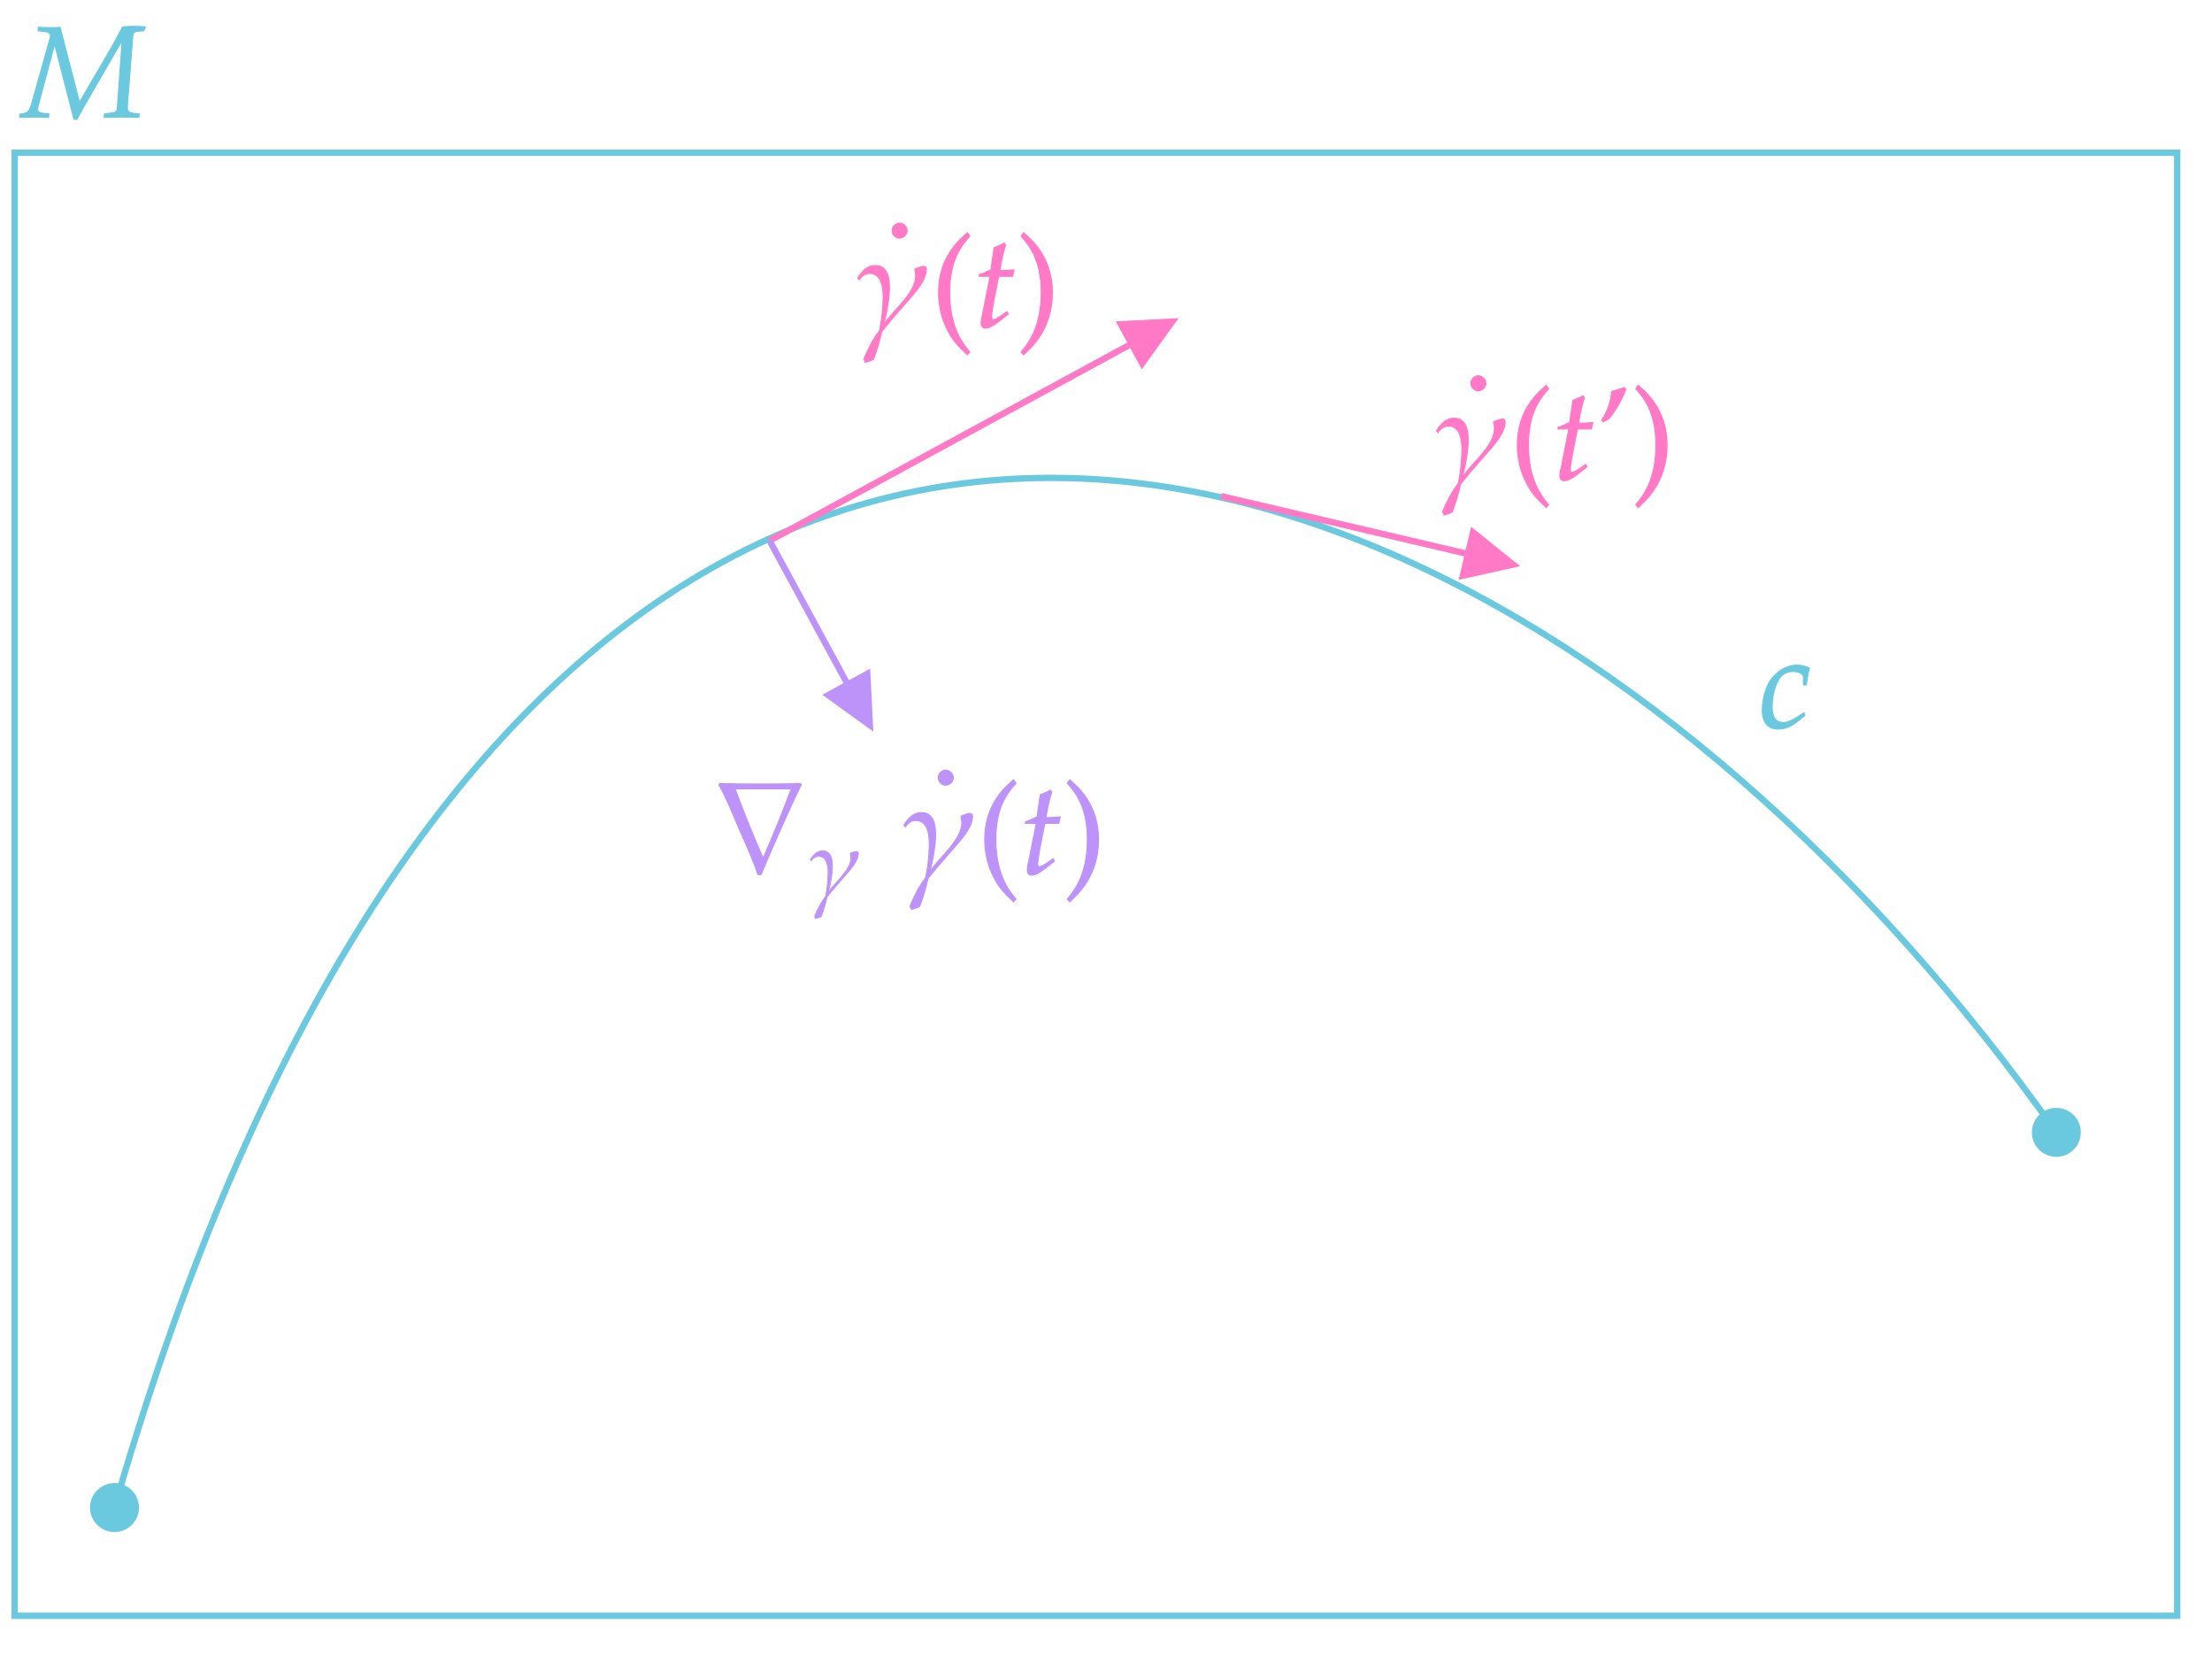
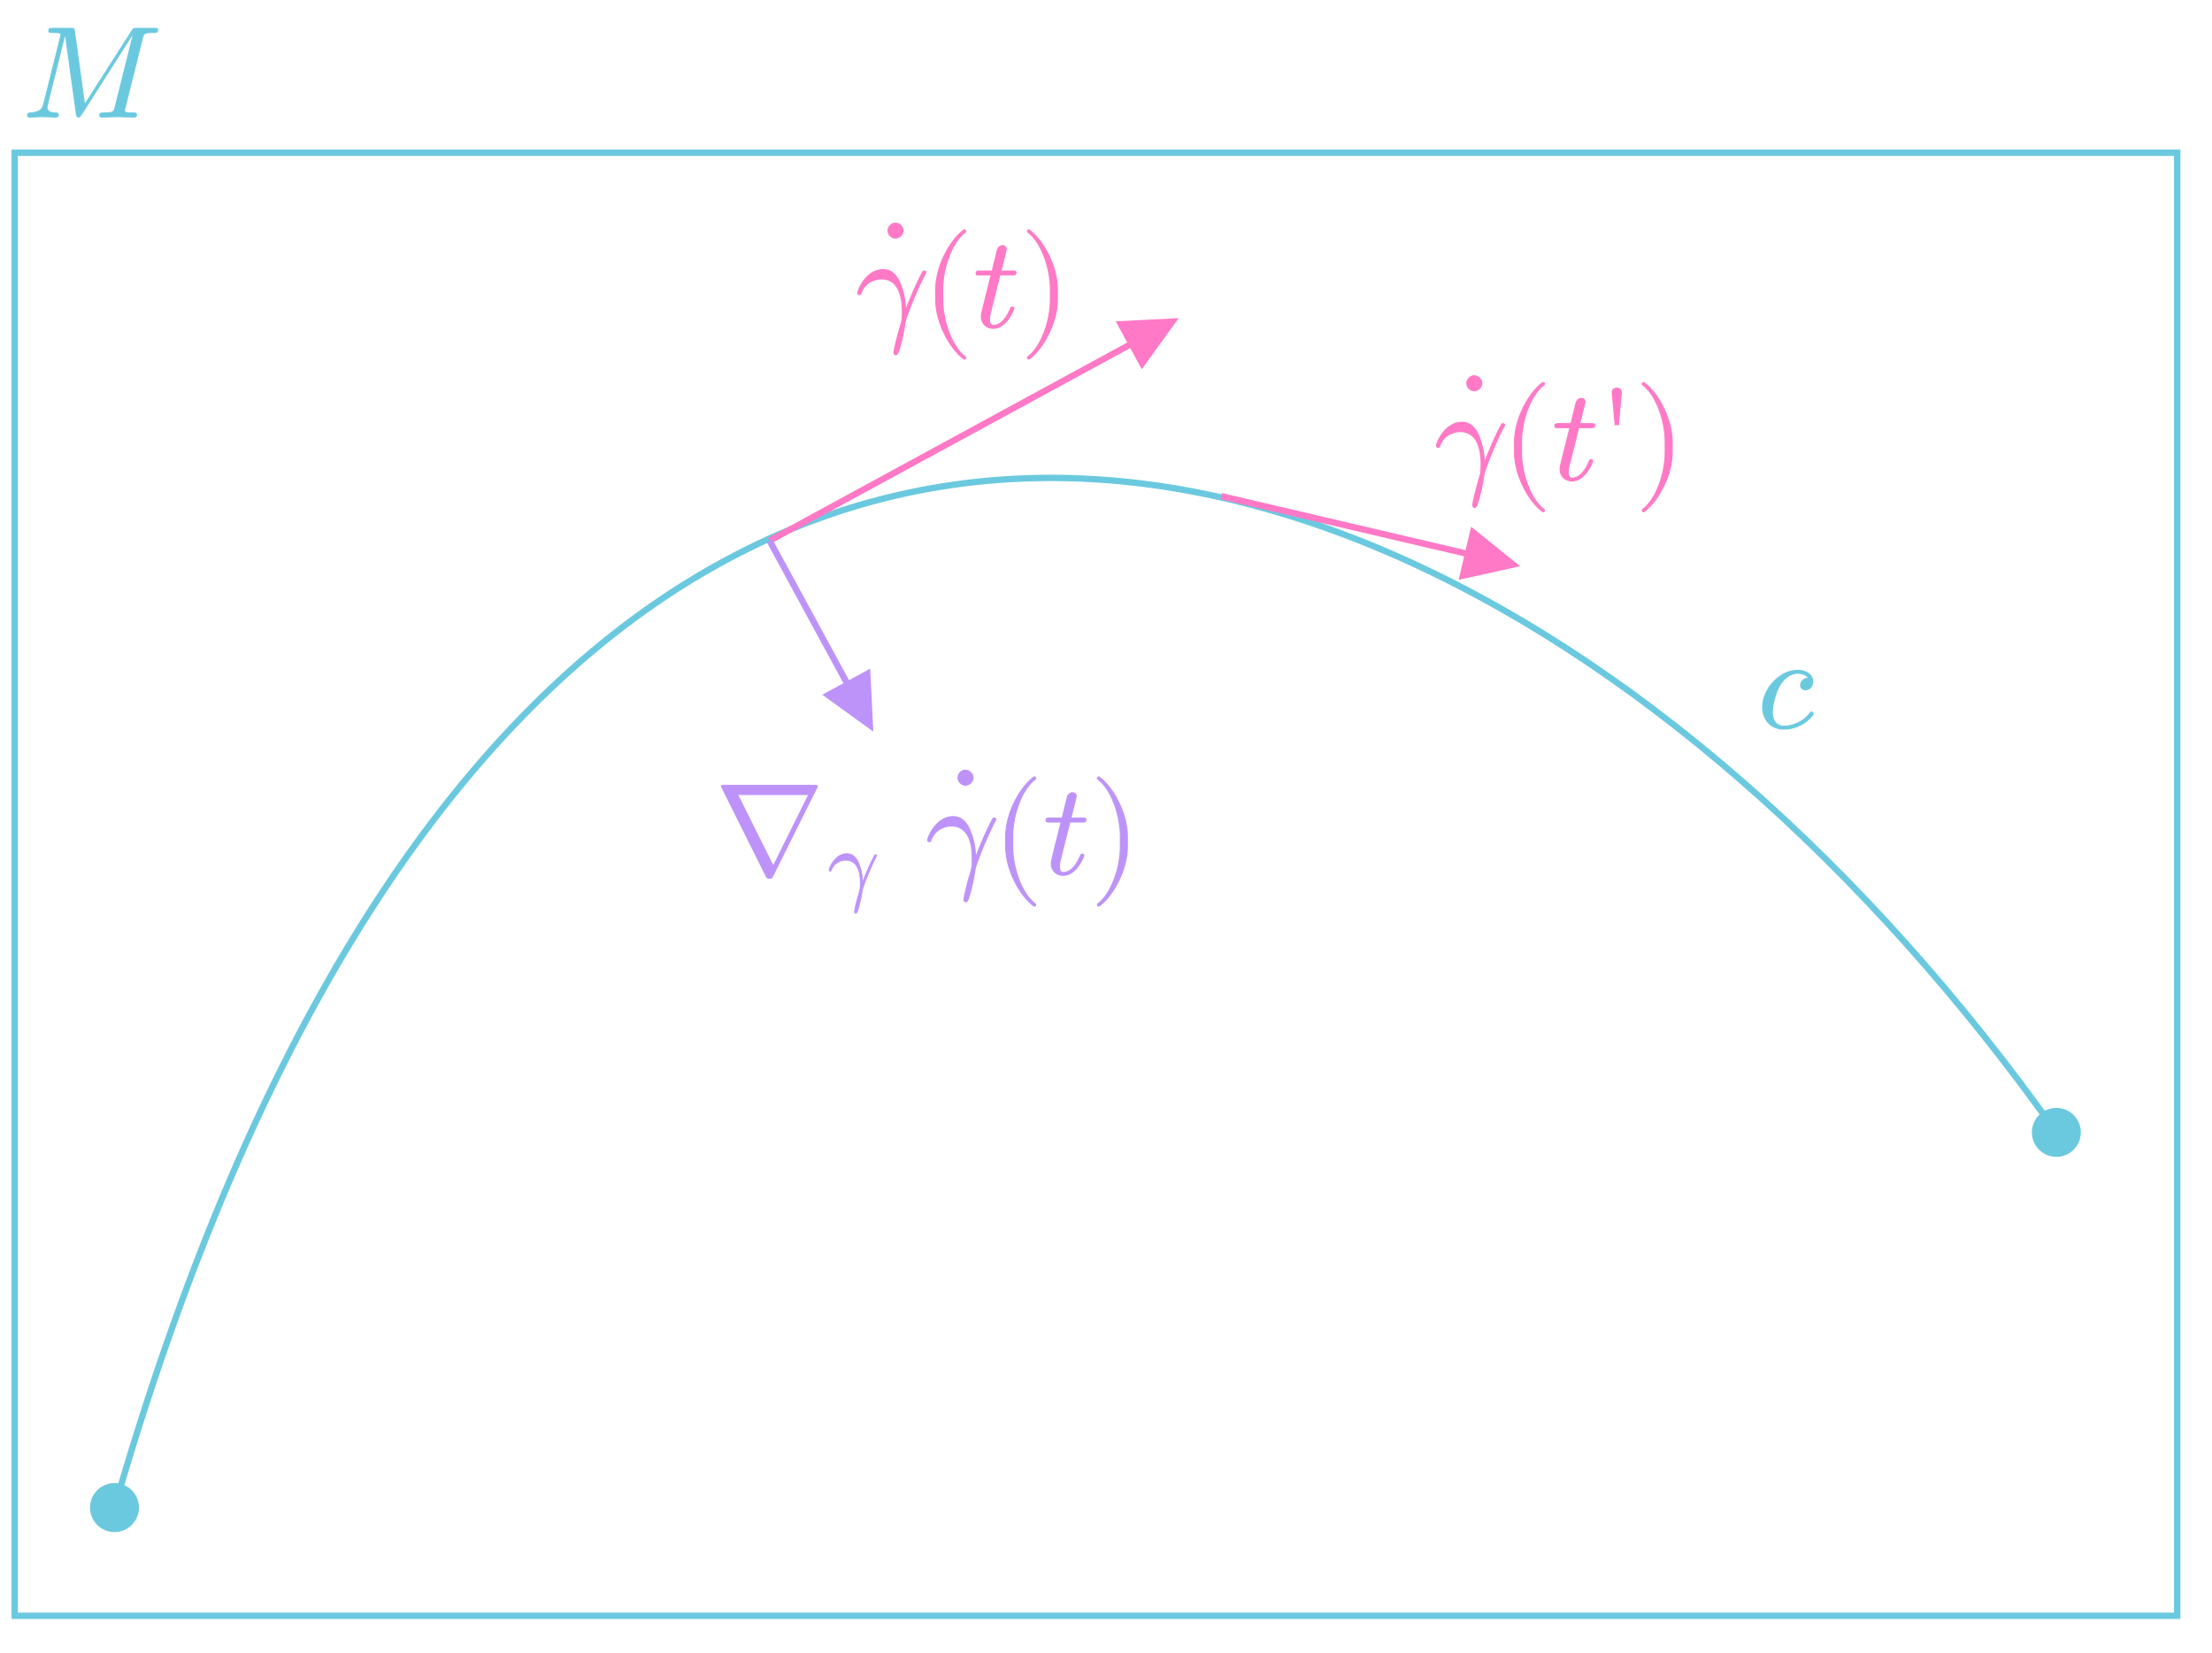
<svg xmlns="http://www.w3.org/2000/svg" x="0" y="0" width="347.78" height="259.791" style="         width:347.78px;         height:259.791px;         background: transparent;         fill: none; ">
  <svg />
  <svg class="role-diagram-draw-area">
    <g class="shapes-region" style="stroke: black; fill: none;">
      <g class="composite-shape">
        <path class="real" d=" M2.31,24.01 L342.31,24.01 L342.31,254.01 L2.31,254.01 Z" style="stroke-width: 1; stroke: rgb(107, 201, 223); stroke-opacity: 1; fill: none; fill-opacity: 1;" />
      </g>
      <g class="arrow-line">
        <path class="connection real" stroke-dasharray="" d="  M18,237 C38.68,165.42 67.45,120.92 99.85,97.11 C172.91,43.43 264.42,94.88 323.31,178.01" style="stroke: rgb(107, 201, 223); stroke-opacity: 1; stroke-width: 1; fill: none; fill-opacity: 1;" />
        <g stroke="rgb(107,201,223)" stroke-opacity="1" fill="rgb(107,201,223)" fill-opacity="1" transform="matrix(0.2774823,-0.9607307,0.9607307,0.2774823,18,237)" style="stroke: rgb(107, 201, 223); fill: rgb(107, 201, 223); stroke-width: 1;">
          <circle cx="0" cy="0" r="3.35" />
        </g>
        <g stroke="rgb(107,201,223)" stroke-opacity="1" fill="rgb(107,201,223)" fill-opacity="1" transform="matrix(0.5780001,0.8160367,-0.8160367,0.5780001,323.3086,178.0135)" style="stroke: rgb(107, 201, 223); fill: rgb(107, 201, 223); stroke-width: 1;">
          <circle cx="0" cy="0" r="3.35" />
        </g>
      </g>
      <g class="arrow-line">
        <path class="connection real" stroke-dasharray="" d="  M121,85 L182.67,51.45" style="stroke: rgb(255, 121, 198); stroke-opacity: 1; stroke-width: 1; fill: none; fill-opacity: 1;" />
        <g stroke="none" fill="rgb(255,121,198)" fill-opacity="1" transform="matrix(-0.8784004,0.4779255,-0.4779255,-0.8784004,185.3086,50.01346)" style="stroke: none; fill: rgb(255, 121, 198); stroke-width: 1;">
          <path d=" M8.93,-4.29 L0,0 L8.93,4.29 Z" />
        </g>
      </g>
      <g class="arrow-line">
        <path class="connection real" stroke-dasharray="" d="  M121,85 L135.88,112.38" style="stroke: rgb(189, 147, 249); stroke-opacity: 1; stroke-width: 1; fill: none; fill-opacity: 1;" />
        <g stroke="none" fill="rgb(189,147,249)" fill-opacity="1" transform="matrix(-0.4774655,-0.8786505,0.8786505,-0.4774655,137.3086,115.0135)" style="stroke: none; fill: rgb(189, 147, 249); stroke-width: 1;">
          <path d=" M8.93,-4.29 L0,0 L8.93,4.29 Z" />
        </g>
      </g>
      <g class="arrow-line">
        <path class="connection real" stroke-dasharray="" d="  M192,78 L236.09,88.33" style="stroke: rgb(255, 121, 198); stroke-opacity: 1; stroke-width: 1; fill: none; fill-opacity: 1;" />
        <g stroke="none" fill="rgb(255,121,198)" fill-opacity="1" transform="matrix(-0.9736187,-0.2281809,0.2281809,-0.9736187,239.0076,89.01346)" style="stroke: none; fill: rgb(255, 121, 198); stroke-width: 1;">
          <path d=" M8.93,-4.29 L0,0 L8.93,4.29 Z" />
        </g>
      </g>
      <g />
    </g>
    <g />
    <g />
    <g />
  </svg>
-   <svg width="345.791" height="257.802" style="width:345.791px;height:257.802px;font-family:Asana-Math, Asana;background:transparent;">
+   <svg width="345.791" height="257.802" style="width:345.791px;height:257.802px;font-family:LatinModern-Math, LatinModern, Asana-Math, Asana;background:transparent;">
    <g>
      <g>
        <g>
          <g transform="matrix(1,0,0,1,3.4888,18.39564)">
-             <path transform="matrix(0.0204,0,0,-0.0204,0,0)" d="M937 664L950 695C922 699 775 701 773 692L688 536L442 114L292 692C269 686 146 690 125 692L122 664L148 662C200 658 218 648 218 622C218 616 72 100 70 93C54 41 39 28 -16 23L-19 -3L20 -2C54 -1 79 0 93 0C107 0 133 -1 168 -2L203 -3L206 25L168 28C136 30 119 40 119 55C119 65 121 78 126 96L250 560L399 -18L422 -18L479 86L718 500L770 587L733 67C729 39 717 32 666 28L635 25L632 -3L679 -2C721 -1 751 0 766 0C782 0 812 -1 853 -2L899 -3L902 25L865 28C829 31 811 42 811 63L812 100L853 631C855 650 870 660 899 662Z" stroke="rgb(107,201,223)" stroke-opacity="1" stroke-width="8" fill="rgb(107,201,223)" fill-opacity="1" />
+             <path transform="matrix(0.0204,0,0,-0.0204,0,0)" d="M1044 672C1044 683 1034 683 1017 683L885 683C859 683 858 683 846 664L481 94L403 660C400 683 398 683 372 683L235 683C216 683 205 683 205 664C205 652 214 652 234 652C247 652 265 651 277 650C293 648 299 645 299 634C299 630 298 627 295 615L168 106C158 66 141 34 60 31C55 31 42 30 42 12C42 3 48 0 56 0C88 0 123 3 156 3C190 3 226 0 259 0C264 0 277 0 277 20C277 31 266 31 259 31C202 32 191 52 191 75C191 82 192 87 195 98L331 643L332 643L418 23C420 11 421 0 433 0C444 0 450 11 455 18L859 651L860 651L717 78C707 39 705 31 626 31C609 31 598 31 598 12C598 0 610 0 613 0L737 3C778 3 821 0 862 0C868 0 881 0 881 20C881 31 872 31 853 31C816 31 788 31 788 49C788 53 788 55 793 73L926 606C935 642 937 652 1012 652C1035 652 1044 652 1044 672Z" stroke="rgb(107,201,223)" stroke-opacity="1" stroke-width="8" fill="rgb(107,201,223)" fill-opacity="1" />
          </g>
        </g>
      </g>
    </g>
    <g>
      <g>
        <g>
-           <g transform="matrix(1,0,0,1,276.5646,114.3941)">
-             <path transform="matrix(0.0204,0,0,-0.0204,0,0)" d="M342 330L365 330C373 395 380 432 389 458C365 473 330 482 293 482C248 483 175 463 118 400C64 352 25 241 25 136C25 40 67 -11 147 -11C201 -11 249 9 304 54L354 95L346 115L331 105C259 57 221 40 186 40C130 40 101 80 101 159C101 267 136 371 185 409C206 425 230 433 261 433C306 433 342 414 342 390Z" stroke="rgb(107,201,223)" stroke-opacity="1" stroke-width="8" fill="rgb(107,201,223)" fill-opacity="1" />
+           <g transform="matrix(1,0,0,1,276.2933,114.3941)">
+             <path transform="matrix(0.0204,0,0,-0.0204,0,0)" d="M430 107C430 113 424 120 418 120C413 120 411 118 405 110C326 11 217 11 205 11C142 11 115 60 115 120C115 161 135 258 169 320C200 377 255 420 310 420C344 420 382 407 396 380C380 380 366 380 352 366C336 351 334 334 334 327C334 303 352 292 371 292C400 292 427 316 427 356C427 405 380 442 309 442C174 442 41 299 41 158C41 68 99 -11 203 -11C346 -11 430 95 430 107Z" stroke="rgb(107,201,223)" stroke-opacity="1" stroke-width="8" fill="rgb(107,201,223)" fill-opacity="1" />
          </g>
        </g>
      </g>
    </g>
    <g>
      <g>
        <g>
          <g>
            <g>
              <g>
                <g transform="matrix(1,0,0,1,134.4883,51.39229)">
-                   <path transform="matrix(0.0204,0,0,-0.0204,0,0)" d="M154 473C89 473 51 426 18 377C18 371 27 368 30 365L30 366C54 394 74 412 111 412C206 412 215 290 214 220C212 136 203 53 186 -29C140 -86 92 -181 65 -249C69 -257 74 -265 77 -273C98 -268 119 -260 139 -251C165 -183 189 -106 203 -36C387 199 540 317 547 438C550 493 485 453 459 446L459 435C502 284 287 130 220 19L220 23C302 358 258 473 154 473Z" stroke="rgb(255,121,198)" stroke-opacity="1" stroke-width="8" fill="rgb(255,121,198)" fill-opacity="1" />
+                   <path transform="matrix(0.0204,0,0,-0.0204,0,0)" d="M543 421C543 431 531 431 531 431C528 431 522 431 519 424C467 329 427 229 387 128C386 159 385 235 346 332C322 393 282 442 213 442C88 442 18 290 18 259C18 249 27 249 37 249L41 254C80 369 189 370 200 370C351 370 362 195 362 116C362 55 357 38 350 18C328 -55 298 -171 298 -197C298 -208 303 -215 311 -215C324 -215 332 -193 343 -155C366 -71 376 -14 380 17C382 30 384 43 388 56C420 155 484 304 524 383C531 395 543 417 543 421Z" stroke="rgb(255,121,198)" stroke-opacity="1" stroke-width="8" fill="rgb(255,121,198)" fill-opacity="1" />
                </g>
              </g>
            </g>
          </g>
          <g>
-             <g transform="matrix(1,0,0,1,138.8917,51.39229)">
+             <g transform="matrix(1,0,0,1,138.2512,51.39229)">
              <path transform="matrix(0.0204,0,0,-0.0204,0,0)" d="M124 800C94 800 67 772 67 742C67 712 94 684 123 684C155 684 183 711 183 742C183 772 155 800 124 800Z" stroke="rgb(255,121,198)" stroke-opacity="1" stroke-width="8" fill="rgb(255,121,198)" fill-opacity="1" />
            </g>
          </g>
        </g>
        <g>
-           <g transform="matrix(1,0,0,1,146.3412,51.39229)">
-             <path transform="matrix(0.0204,0,0,-0.0204,0,0)" d="M146 266C146 526 243 632 301 700L282 726C225 675 60 542 60 266C60 159 85 58 133 -32C168 -99 200 -138 282 -215L301 -194C255 -137 146 -15 146 266Z" stroke="rgb(255,121,198)" stroke-opacity="1" stroke-width="8" fill="rgb(255,121,198)" fill-opacity="1" />
+           <g transform="matrix(1,0,0,1,145.0602,51.39229)">
+             <path transform="matrix(0.0204,0,0,-0.0204,0,0)" d="M332 -238C332 -235 330 -232 328 -230C224 -152 155 48 155 208L155 292C155 452 224 652 328 730C330 732 332 735 332 738C332 743 327 748 322 748C320 748 318 747 316 746C206 663 101 463 101 292L101 208C101 37 206 -163 316 -246C318 -247 320 -248 322 -248C327 -248 332 -243 332 -238Z" stroke="rgb(255,121,198)" stroke-opacity="1" stroke-width="8" fill="rgb(255,121,198)" fill-opacity="1" />
          </g>
        </g>
        <g>
-           <g transform="matrix(1,0,0,1,153.1154,51.39229)">
-             <path transform="matrix(0.0204,0,0,-0.0204,0,0)" d="M125 390L69 107C68 99 56 61 56 31C56 6 67 -9 86 -9C121 -9 156 11 234 74L265 99L255 117L210 86C181 66 161 56 150 56C141 56 136 64 136 76C136 102 150 183 179 328L192 390L299 390L310 440C272 436 238 434 200 434C216 528 227 577 245 631L234 646C214 634 187 622 156 610L131 440C87 419 61 408 43 403L41 390Z" stroke="rgb(255,121,198)" stroke-opacity="1" stroke-width="8" fill="rgb(255,121,198)" fill-opacity="1" />
+           <g transform="matrix(1,0,0,1,153.0023,51.39229)">
+             <path transform="matrix(0.0204,0,0,-0.0204,0,0)" d="M330 420C330 431 320 431 302 431L214 431C250 573 255 593 255 599C255 616 243 626 226 626C223 626 195 625 186 590L147 431L53 431C33 431 23 431 23 412C23 400 31 400 51 400L139 400C67 116 63 99 63 81C63 27 101 -11 155 -11C257 -11 314 135 314 143C314 153 306 153 302 153C293 153 292 150 287 139C244 35 191 11 157 11C136 11 126 24 126 57C126 81 128 88 132 105L206 400L300 400C320 400 330 400 330 420Z" stroke="rgb(255,121,198)" stroke-opacity="1" stroke-width="8" fill="rgb(255,121,198)" fill-opacity="1" />
          </g>
        </g>
        <g>
-           <g transform="matrix(1,0,0,1,159.8895,51.39229)">
-             <path transform="matrix(0.0204,0,0,-0.0204,0,0)" d="M51 726L32 700C87 636 187 526 187 266C187 -10 83 -131 32 -194L51 -215C104 -165 273 -23 273 265C273 542 108 675 51 726Z" stroke="rgb(255,121,198)" stroke-opacity="1" stroke-width="8" fill="rgb(255,121,198)" fill-opacity="1" />
+           <g transform="matrix(1,0,0,1,160.3718,51.39229)">
+             <path transform="matrix(0.0204,0,0,-0.0204,0,0)" d="M288 208L288 292C288 463 183 663 73 746C71 747 69 748 67 748C62 748 57 743 57 738C57 735 59 732 61 730C165 652 234 452 234 292L234 208C234 48 165 -152 61 -230C59 -232 57 -235 57 -238C57 -243 62 -248 67 -248C69 -248 71 -247 73 -246C183 -163 288 37 288 208Z" stroke="rgb(255,121,198)" stroke-opacity="1" stroke-width="8" fill="rgb(255,121,198)" fill-opacity="1" />
          </g>
        </g>
      </g>
    </g>
    <g>
      <g>
        <g>
          <g transform="matrix(1,0,0,1,112.4855,137.3916)">
-             <path transform="matrix(0.0204,0,0,-0.0204,0,0)" d="M662 687L655 697C549 693 443 693 336 693C235 693 134 694 33 697L27 687C88 577 136 455 186 339C235 227 288 113 327 -4L352 -4C395 103 597 565 662 687ZM584 656C518 478 447 304 371 129L364 129C289 302 217 478 152 656Z" stroke="rgb(189,147,249)" stroke-opacity="1" stroke-width="8" fill="rgb(189,147,249)" fill-opacity="1" />
+             <path transform="matrix(0.0204,0,0,-0.0204,0,0)" d="M785 675C785 683 779 683 763 683L69 683C53 683 47 683 47 675C47 675 47 672 52 663L390 -15C397 -28 399 -33 416 -33C433 -33 435 -28 442 -15L780 663C785 672 785 675 785 675ZM720 612L446 61L445 61L170 612Z" stroke="rgb(189,147,249)" stroke-opacity="1" stroke-width="8" fill="rgb(189,147,249)" fill-opacity="1" />
          </g>
        </g>
        <g>
          <g>
            <g>
              <g>
-                 <g transform="matrix(1,0,0,1,127.134,140.5098)">
-                   <path transform="matrix(0.01428,0,0,-0.01428,0,0)" d="M154 473C89 473 51 426 18 377C18 371 27 368 30 365L30 366C54 394 74 412 111 412C206 412 215 290 214 220C212 136 203 53 186 -29C140 -86 92 -181 65 -249C69 -257 74 -265 77 -273C98 -268 119 -260 139 -251C165 -183 189 -106 203 -36C387 199 540 317 547 438C550 493 485 453 459 446L459 435C502 284 287 130 220 19L220 23C302 358 258 473 154 473Z" stroke="rgb(189,147,249)" stroke-opacity="1" stroke-width="8" fill="rgb(189,147,249)" fill-opacity="1" />
+                 <g transform="matrix(1,0,0,1,130.0953,140.5098)">
+                   <path transform="matrix(0.01428,0,0,-0.01428,0,0)" d="M543 421C543 431 531 431 531 431C528 431 522 431 519 424C467 329 427 229 387 128C386 159 385 235 346 332C322 393 282 442 213 442C88 442 18 290 18 259C18 249 27 249 37 249L41 254C80 369 189 370 200 370C351 370 362 195 362 116C362 55 357 38 350 18C328 -55 298 -171 298 -197C298 -208 303 -215 311 -215C324 -215 332 -193 343 -155C366 -71 376 -14 380 17C382 30 384 43 388 56C420 155 484 304 524 383C531 395 543 417 543 421Z" stroke="rgb(189,147,249)" stroke-opacity="1" stroke-width="8" fill="rgb(189,147,249)" fill-opacity="1" />
                </g>
              </g>
            </g>
          </g>
        </g>
        <g>
-           <g transform="matrix(1,0,0,1,136.6585,137.3916)">
+           <g transform="matrix(1,0,0,1,138.7156,137.3916)">
            <path transform="matrix(0.0204,0,0,-0.0204,0,0)" d="" stroke="rgb(189,147,249)" stroke-opacity="1" stroke-width="8" fill="rgb(189,147,249)" fill-opacity="1" />
          </g>
        </g>
        <g>
          <g>
            <g>
              <g>
-                 <g transform="matrix(1,0,0,1,141.7448,137.3916)">
-                   <path transform="matrix(0.0204,0,0,-0.0204,0,0)" d="M154 473C89 473 51 426 18 377C18 371 27 368 30 365L30 366C54 394 74 412 111 412C206 412 215 290 214 220C212 136 203 53 186 -29C140 -86 92 -181 65 -249C69 -257 74 -265 77 -273C98 -268 119 -260 139 -251C165 -183 189 -106 203 -36C387 199 540 317 547 438C550 493 485 453 459 446L459 435C502 284 287 130 220 19L220 23C302 358 258 473 154 473Z" stroke="rgb(189,147,249)" stroke-opacity="1" stroke-width="8" fill="rgb(189,147,249)" fill-opacity="1" />
+                 <g transform="matrix(1,0,0,1,145.4897,137.3916)">
+                   <path transform="matrix(0.0204,0,0,-0.0204,0,0)" d="M543 421C543 431 531 431 531 431C528 431 522 431 519 424C467 329 427 229 387 128C386 159 385 235 346 332C322 393 282 442 213 442C88 442 18 290 18 259C18 249 27 249 37 249L41 254C80 369 189 370 200 370C351 370 362 195 362 116C362 55 357 38 350 18C328 -55 298 -171 298 -197C298 -208 303 -215 311 -215C324 -215 332 -193 343 -155C366 -71 376 -14 380 17C382 30 384 43 388 56C420 155 484 304 524 383C531 395 543 417 543 421Z" stroke="rgb(189,147,249)" stroke-opacity="1" stroke-width="8" fill="rgb(189,147,249)" fill-opacity="1" />
                </g>
              </g>
            </g>
          </g>
          <g>
-             <g transform="matrix(1,0,0,1,146.1481,137.3916)">
+             <g transform="matrix(1,0,0,1,149.2526,137.3916)">
              <path transform="matrix(0.0204,0,0,-0.0204,0,0)" d="M124 800C94 800 67 772 67 742C67 712 94 684 123 684C155 684 183 711 183 742C183 772 155 800 124 800Z" stroke="rgb(189,147,249)" stroke-opacity="1" stroke-width="8" fill="rgb(189,147,249)" fill-opacity="1" />
            </g>
          </g>
        </g>
        <g>
-           <g transform="matrix(1,0,0,1,153.5976,137.3916)">
-             <path transform="matrix(0.0204,0,0,-0.0204,0,0)" d="M146 266C146 526 243 632 301 700L282 726C225 675 60 542 60 266C60 159 85 58 133 -32C168 -99 200 -138 282 -215L301 -194C255 -137 146 -15 146 266Z" stroke="rgb(189,147,249)" stroke-opacity="1" stroke-width="8" fill="rgb(189,147,249)" fill-opacity="1" />
+           <g transform="matrix(1,0,0,1,156.0616,137.3916)">
+             <path transform="matrix(0.0204,0,0,-0.0204,0,0)" d="M332 -238C332 -235 330 -232 328 -230C224 -152 155 48 155 208L155 292C155 452 224 652 328 730C330 732 332 735 332 738C332 743 327 748 322 748C320 748 318 747 316 746C206 663 101 463 101 292L101 208C101 37 206 -163 316 -246C318 -247 320 -248 322 -248C327 -248 332 -243 332 -238Z" stroke="rgb(189,147,249)" stroke-opacity="1" stroke-width="8" fill="rgb(189,147,249)" fill-opacity="1" />
          </g>
        </g>
        <g>
-           <g transform="matrix(1,0,0,1,160.3718,137.3916)">
-             <path transform="matrix(0.0204,0,0,-0.0204,0,0)" d="M125 390L69 107C68 99 56 61 56 31C56 6 67 -9 86 -9C121 -9 156 11 234 74L265 99L255 117L210 86C181 66 161 56 150 56C141 56 136 64 136 76C136 102 150 183 179 328L192 390L299 390L310 440C272 436 238 434 200 434C216 528 227 577 245 631L234 646C214 634 187 622 156 610L131 440C87 419 61 408 43 403L41 390Z" stroke="rgb(189,147,249)" stroke-opacity="1" stroke-width="8" fill="rgb(189,147,249)" fill-opacity="1" />
+           <g transform="matrix(1,0,0,1,164.0037,137.3916)">
+             <path transform="matrix(0.0204,0,0,-0.0204,0,0)" d="M330 420C330 431 320 431 302 431L214 431C250 573 255 593 255 599C255 616 243 626 226 626C223 626 195 625 186 590L147 431L53 431C33 431 23 431 23 412C23 400 31 400 51 400L139 400C67 116 63 99 63 81C63 27 101 -11 155 -11C257 -11 314 135 314 143C314 153 306 153 302 153C293 153 292 150 287 139C244 35 191 11 157 11C136 11 126 24 126 57C126 81 128 88 132 105L206 400L300 400C320 400 330 400 330 420Z" stroke="rgb(189,147,249)" stroke-opacity="1" stroke-width="8" fill="rgb(189,147,249)" fill-opacity="1" />
          </g>
        </g>
        <g>
-           <g transform="matrix(1,0,0,1,167.1459,137.3916)">
-             <path transform="matrix(0.0204,0,0,-0.0204,0,0)" d="M51 726L32 700C87 636 187 526 187 266C187 -10 83 -131 32 -194L51 -215C104 -165 273 -23 273 265C273 542 108 675 51 726Z" stroke="rgb(189,147,249)" stroke-opacity="1" stroke-width="8" fill="rgb(189,147,249)" fill-opacity="1" />
+           <g transform="matrix(1,0,0,1,171.3732,137.3916)">
+             <path transform="matrix(0.0204,0,0,-0.0204,0,0)" d="M288 208L288 292C288 463 183 663 73 746C71 747 69 748 67 748C62 748 57 743 57 738C57 735 59 732 61 730C165 652 234 452 234 292L234 208C234 48 165 -152 61 -230C59 -232 57 -235 57 -238C57 -243 62 -248 67 -248C69 -248 71 -247 73 -246C183 -163 288 37 288 208Z" stroke="rgb(189,147,249)" stroke-opacity="1" stroke-width="8" fill="rgb(189,147,249)" fill-opacity="1" />
          </g>
        </g>
      </g>
    </g>
    <g>
      <g>
        <g>
          <g>
            <g>
              <g>
                <g transform="matrix(1,0,0,1,225.4835,75.39193)">
-                   <path transform="matrix(0.0204,0,0,-0.0204,0,0)" d="M154 473C89 473 51 426 18 377C18 371 27 368 30 365L30 366C54 394 74 412 111 412C206 412 215 290 214 220C212 136 203 53 186 -29C140 -86 92 -181 65 -249C69 -257 74 -265 77 -273C98 -268 119 -260 139 -251C165 -183 189 -106 203 -36C387 199 540 317 547 438C550 493 485 453 459 446L459 435C502 284 287 130 220 19L220 23C302 358 258 473 154 473Z" stroke="rgb(255,121,198)" stroke-opacity="1" stroke-width="8" fill="rgb(255,121,198)" fill-opacity="1" />
+                   <path transform="matrix(0.0204,0,0,-0.0204,0,0)" d="M543 421C543 431 531 431 531 431C528 431 522 431 519 424C467 329 427 229 387 128C386 159 385 235 346 332C322 393 282 442 213 442C88 442 18 290 18 259C18 249 27 249 37 249L41 254C80 369 189 370 200 370C351 370 362 195 362 116C362 55 357 38 350 18C328 -55 298 -171 298 -197C298 -208 303 -215 311 -215C324 -215 332 -193 343 -155C366 -71 376 -14 380 17C382 30 384 43 388 56C420 155 484 304 524 383C531 395 543 417 543 421Z" stroke="rgb(255,121,198)" stroke-opacity="1" stroke-width="8" fill="rgb(255,121,198)" fill-opacity="1" />
                </g>
              </g>
            </g>
          </g>
          <g>
-             <g transform="matrix(1,0,0,1,229.8868,75.39193)">
+             <g transform="matrix(1,0,0,1,229.2463,75.39193)">
              <path transform="matrix(0.0204,0,0,-0.0204,0,0)" d="M124 800C94 800 67 772 67 742C67 712 94 684 123 684C155 684 183 711 183 742C183 772 155 800 124 800Z" stroke="rgb(255,121,198)" stroke-opacity="1" stroke-width="8" fill="rgb(255,121,198)" fill-opacity="1" />
            </g>
          </g>
        </g>
        <g>
-           <g transform="matrix(1,0,0,1,237.3364,75.39193)">
-             <path transform="matrix(0.0204,0,0,-0.0204,0,0)" d="M146 266C146 526 243 632 301 700L282 726C225 675 60 542 60 266C60 159 85 58 133 -32C168 -99 200 -138 282 -215L301 -194C255 -137 146 -15 146 266Z" stroke="rgb(255,121,198)" stroke-opacity="1" stroke-width="8" fill="rgb(255,121,198)" fill-opacity="1" />
+           <g transform="matrix(1,0,0,1,236.0554,75.39193)">
+             <path transform="matrix(0.0204,0,0,-0.0204,0,0)" d="M332 -238C332 -235 330 -232 328 -230C224 -152 155 48 155 208L155 292C155 452 224 652 328 730C330 732 332 735 332 738C332 743 327 748 322 748C320 748 318 747 316 746C206 663 101 463 101 292L101 208C101 37 206 -163 316 -246C318 -247 320 -248 322 -248C327 -248 332 -243 332 -238Z" stroke="rgb(255,121,198)" stroke-opacity="1" stroke-width="8" fill="rgb(255,121,198)" fill-opacity="1" />
          </g>
        </g>
        <g>
-           <g transform="matrix(1,0,0,1,244.1105,75.39193)">
-             <path transform="matrix(0.0204,0,0,-0.0204,0,0)" d="M125 390L69 107C68 99 56 61 56 31C56 6 67 -9 86 -9C121 -9 156 11 234 74L265 99L255 117L210 86C181 66 161 56 150 56C141 56 136 64 136 76C136 102 150 183 179 328L192 390L299 390L310 440C272 436 238 434 200 434C216 528 227 577 245 631L234 646C214 634 187 622 156 610L131 440C87 419 61 408 43 403L41 390ZM436 470C493 543 531 610 565 696L552 709C516 697 506 694 455 679C449 599 425 533 377 456L392 446Z" stroke="rgb(255,121,198)" stroke-opacity="1" stroke-width="8" fill="rgb(255,121,198)" fill-opacity="1" />
+           <g transform="matrix(1,0,0,1,243.9974,75.39193)">
+             <path transform="matrix(0.0204,0,0,-0.0204,0,0)" d="M330 420C330 431 320 431 302 431L214 431C250 573 255 593 255 599C255 616 243 626 226 626C223 626 195 625 186 590L147 431L53 431C33 431 23 431 23 412C23 400 31 400 51 400L139 400C67 116 63 99 63 81C63 27 101 -11 155 -11C257 -11 314 135 314 143C314 153 306 153 302 153C293 153 292 150 287 139C244 35 191 11 157 11C136 11 126 24 126 57C126 81 128 88 132 105L206 400L300 400C320 400 330 400 330 420ZM535 670C537 690 520 705 500 705C480 705 463 690 465 670L487 423L513 423Z" stroke="rgb(255,121,198)" stroke-opacity="1" stroke-width="8" fill="rgb(255,121,198)" fill-opacity="1" />
          </g>
        </g>
        <g>
-           <g transform="matrix(1,0,0,1,256.536,75.39193)">
-             <path transform="matrix(0.0204,0,0,-0.0204,0,0)" d="M51 726L32 700C87 636 187 526 187 266C187 -10 83 -131 32 -194L51 -215C104 -165 273 -23 273 265C273 542 108 675 51 726Z" stroke="rgb(255,121,198)" stroke-opacity="1" stroke-width="8" fill="rgb(255,121,198)" fill-opacity="1" />
+           <g transform="matrix(1,0,0,1,257.0334,75.39193)">
+             <path transform="matrix(0.0204,0,0,-0.0204,0,0)" d="M288 208L288 292C288 463 183 663 73 746C71 747 69 748 67 748C62 748 57 743 57 738C57 735 59 732 61 730C165 652 234 452 234 292L234 208C234 48 165 -152 61 -230C59 -232 57 -235 57 -238C57 -243 62 -248 67 -248C69 -248 71 -247 73 -246C183 -163 288 37 288 208Z" stroke="rgb(255,121,198)" stroke-opacity="1" stroke-width="8" fill="rgb(255,121,198)" fill-opacity="1" />
          </g>
        </g>
      </g>
    </g>
  </svg>
</svg>
